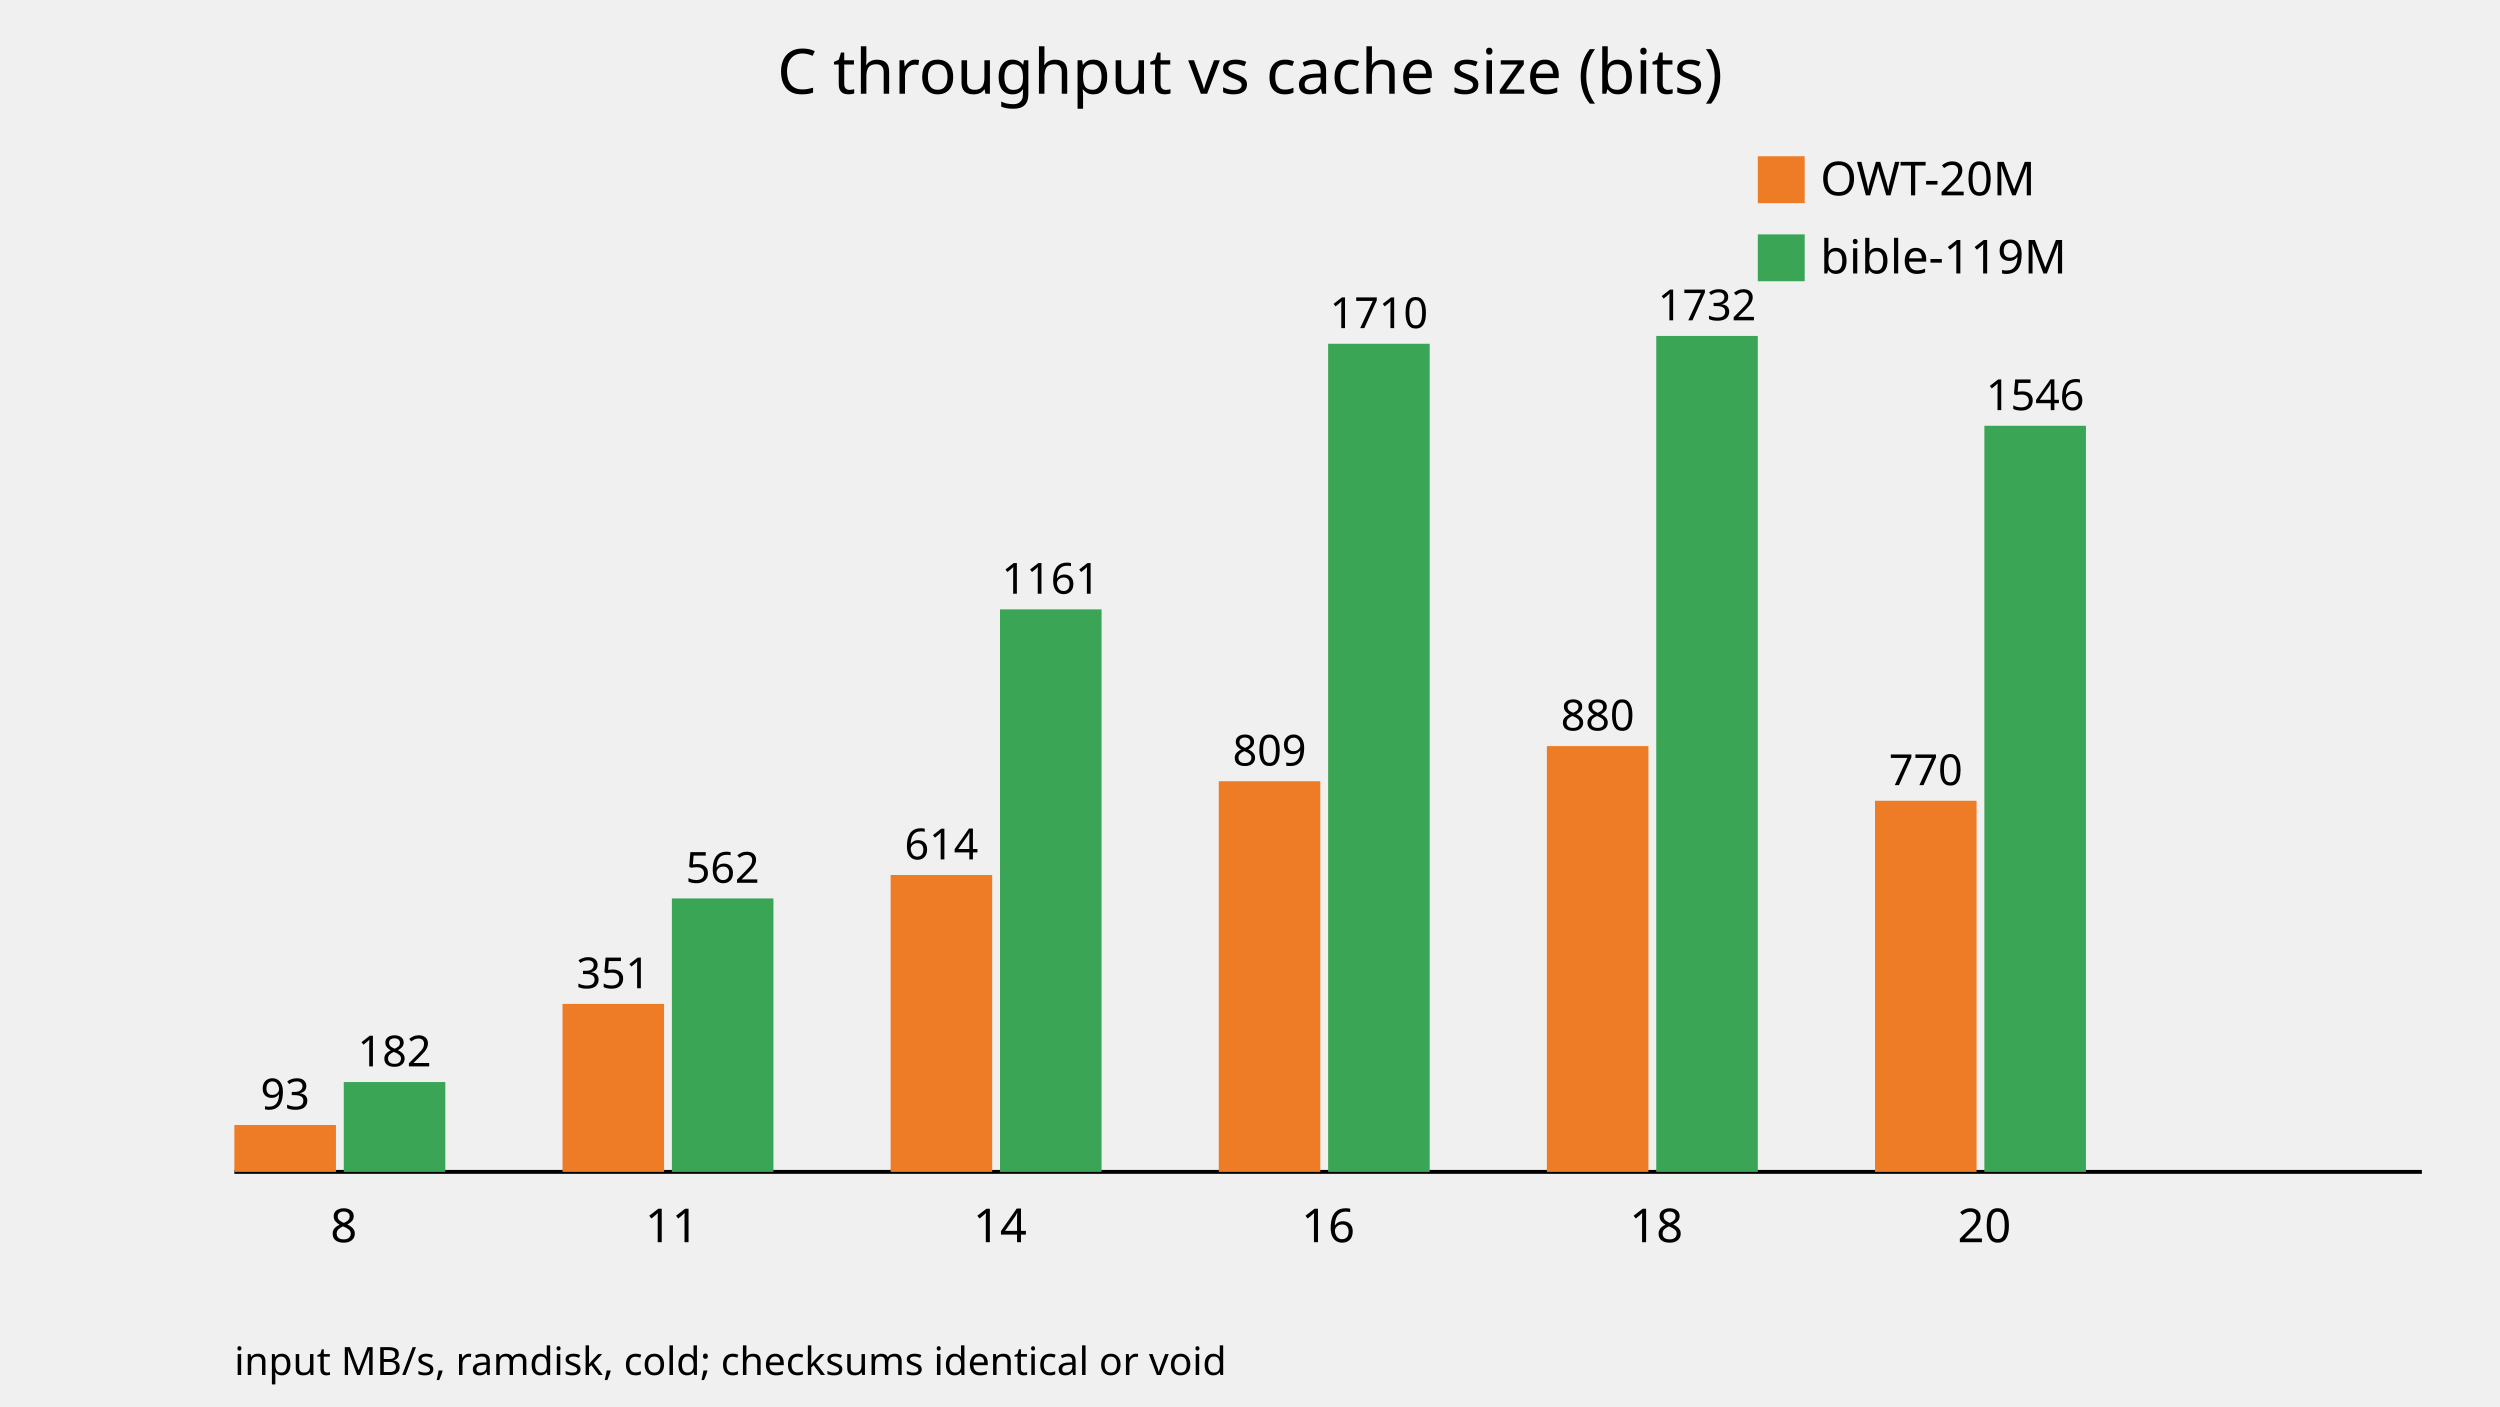
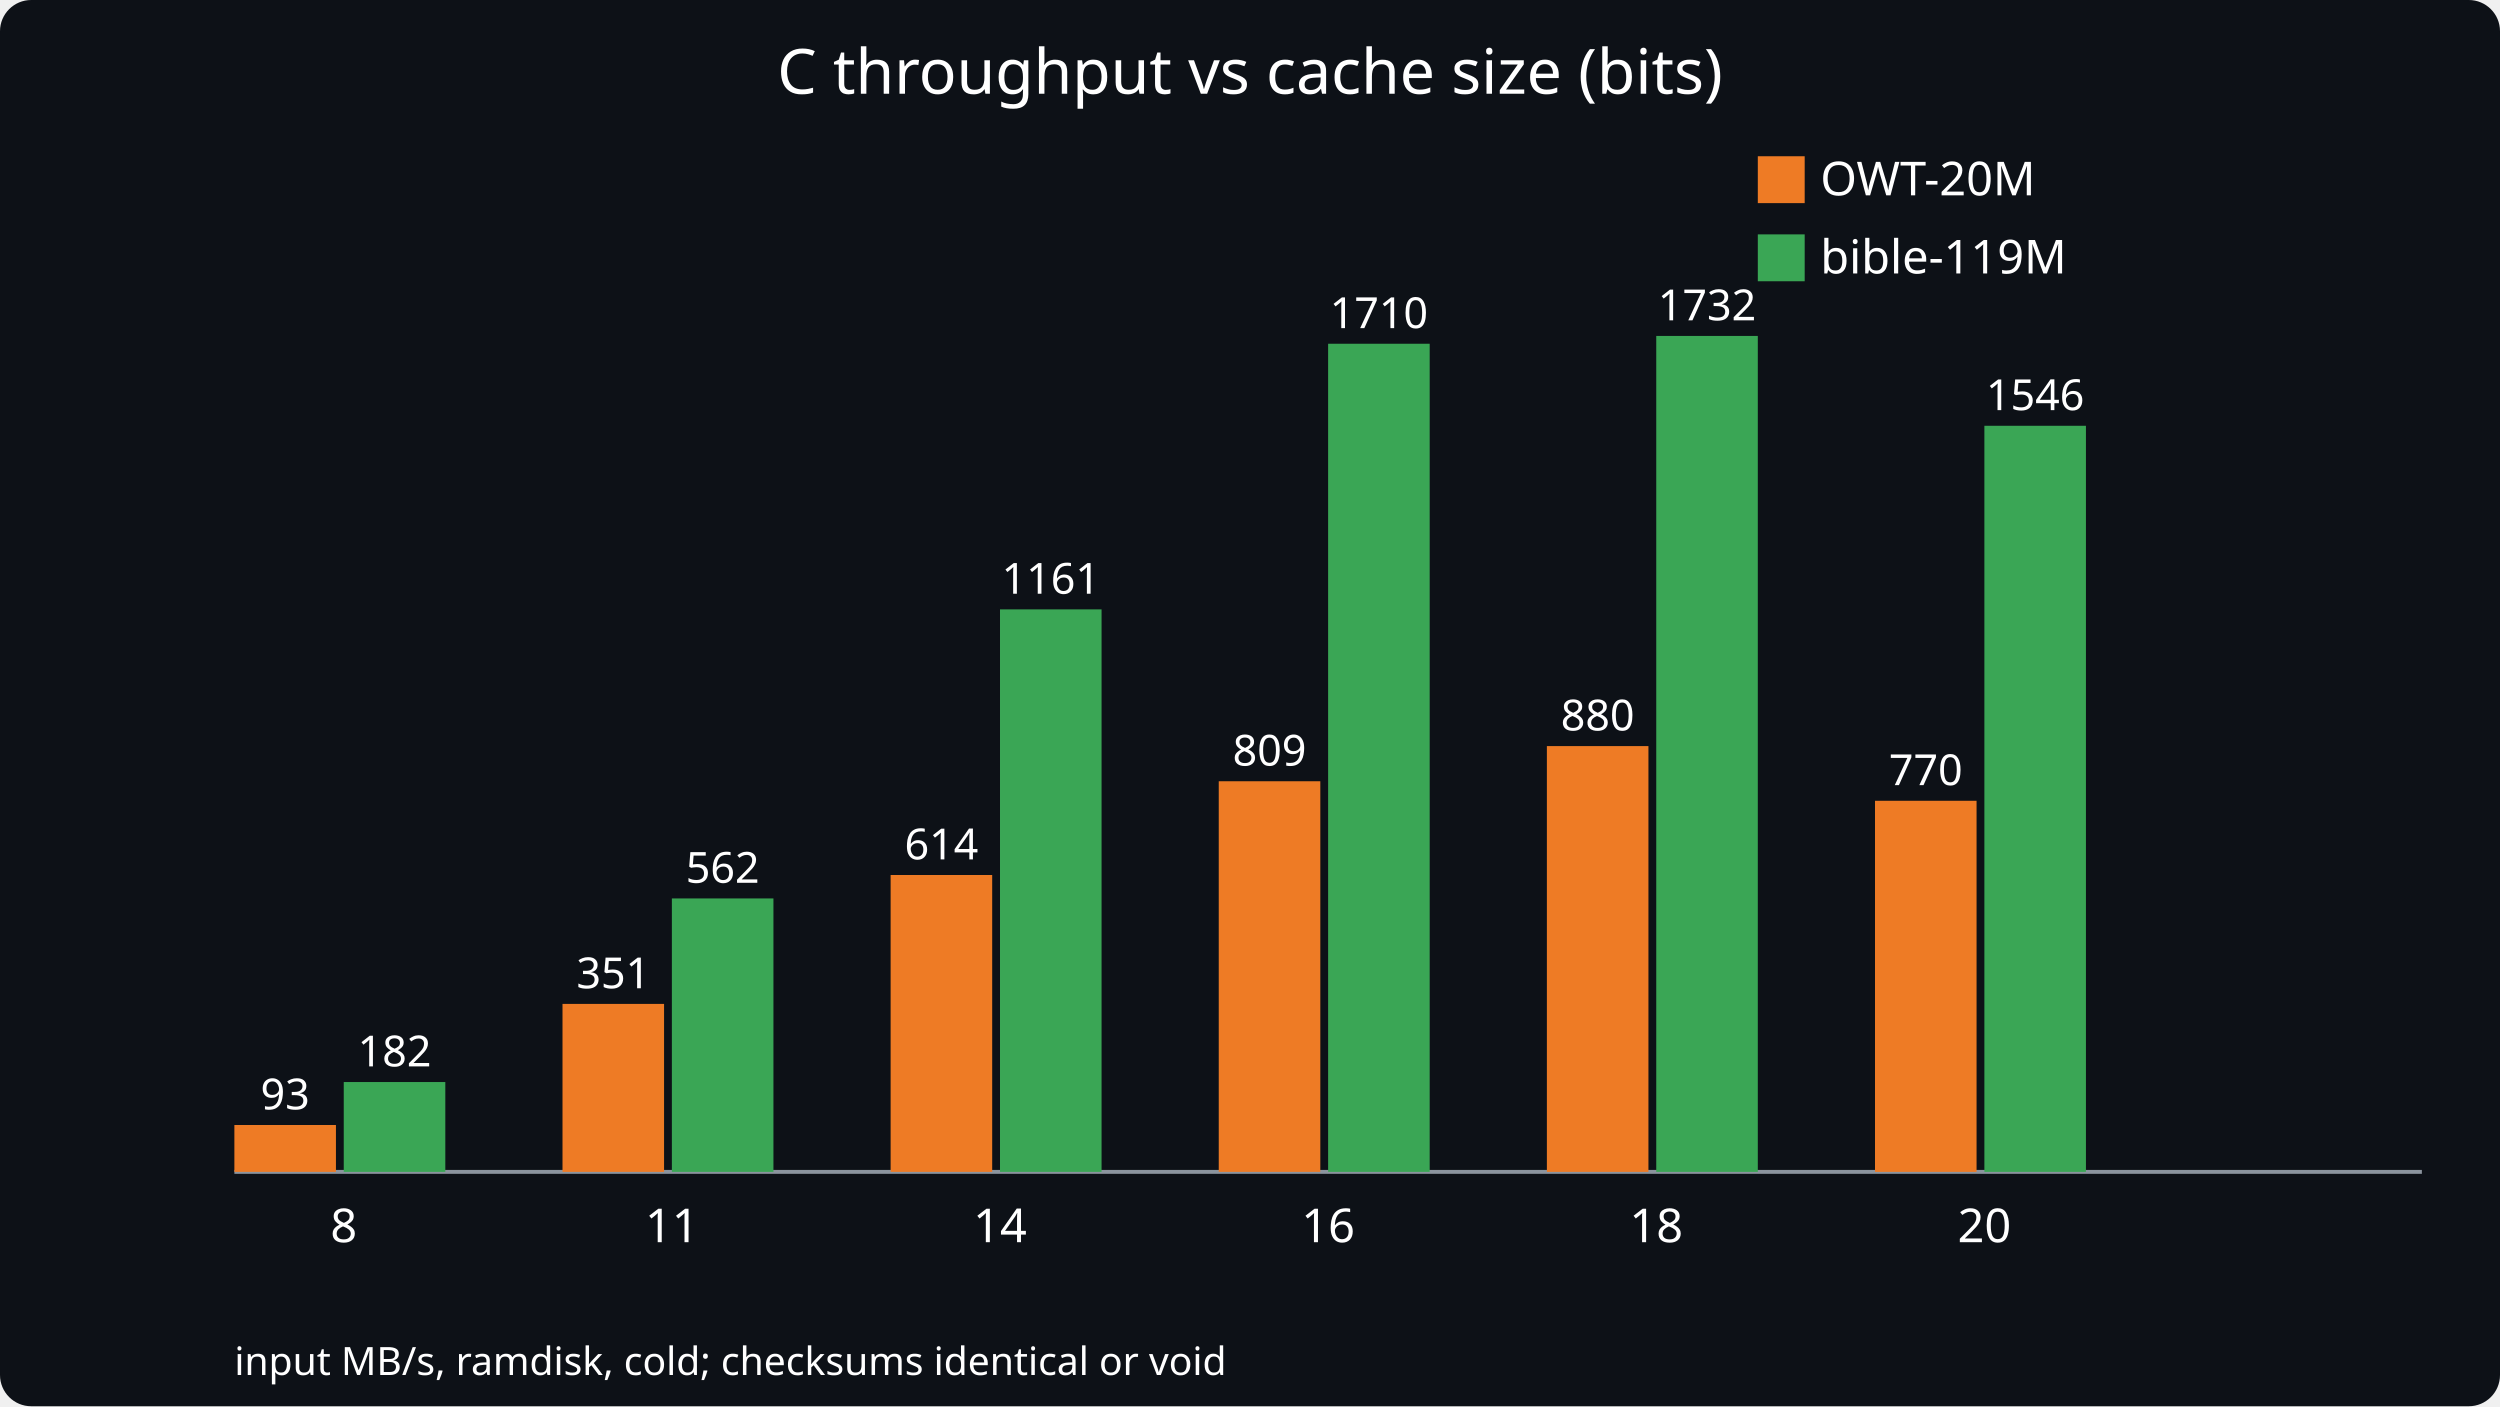
<svg xmlns="http://www.w3.org/2000/svg" width="640" height="360" font-family="sans-serif">
-   <text x="320" y="24" text-anchor="middle" font-size="16">C throughput vs cache size (bits)</text>
-   <line x1="60" y1="300" x2="620" y2="300" stroke="black" />
+   <rect x="0" y="0" width="640" height="360" fill="#0d1117" rx="8" />
+   <text fill="#ffffff" x="320" y="24" text-anchor="middle" font-size="16">C throughput vs cache size (bits)</text>
+   <line x1="60" y1="300" x2="620" y2="300" stroke="#8b949e" />
  <rect x="60" y="288" width="26" height="12" fill="#ee7b25" />
-   <text x="73" y="284" text-anchor="middle" font-size="11">93</text>
+   <text fill="#ffffff" x="73" y="284" text-anchor="middle" font-size="11">93</text>
  <rect x="88" y="277" width="26" height="23" fill="#3aa655" />
-   <text x="101" y="273" text-anchor="middle" font-size="11">182</text>
-   <text x="88" y="318" text-anchor="middle" font-size="12">8</text>
+   <text fill="#ffffff" x="101" y="273" text-anchor="middle" font-size="11">182</text>
+   <text fill="#ffffff" x="88" y="318" text-anchor="middle" font-size="12">8</text>
  <rect x="144" y="257" width="26" height="43" fill="#ee7b25" />
-   <text x="157" y="253" text-anchor="middle" font-size="11">351</text>
+   <text fill="#ffffff" x="157" y="253" text-anchor="middle" font-size="11">351</text>
  <rect x="172" y="230" width="26" height="70" fill="#3aa655" />
-   <text x="185" y="226" text-anchor="middle" font-size="11">562</text>
-   <text x="172" y="318" text-anchor="middle" font-size="12">11</text>
+   <text fill="#ffffff" x="185" y="226" text-anchor="middle" font-size="11">562</text>
+   <text fill="#ffffff" x="172" y="318" text-anchor="middle" font-size="12">11</text>
  <rect x="228" y="224" width="26" height="76" fill="#ee7b25" />
-   <text x="241" y="220" text-anchor="middle" font-size="11">614</text>
+   <text fill="#ffffff" x="241" y="220" text-anchor="middle" font-size="11">614</text>
  <rect x="256" y="156" width="26" height="144" fill="#3aa655" />
-   <text x="269" y="152" text-anchor="middle" font-size="11">1161</text>
-   <text x="256" y="318" text-anchor="middle" font-size="12">14</text>
+   <text fill="#ffffff" x="269" y="152" text-anchor="middle" font-size="11">1161</text>
+   <text fill="#ffffff" x="256" y="318" text-anchor="middle" font-size="12">14</text>
  <rect x="312" y="200" width="26" height="100" fill="#ee7b25" />
-   <text x="325" y="196" text-anchor="middle" font-size="11">809</text>
+   <text fill="#ffffff" x="325" y="196" text-anchor="middle" font-size="11">809</text>
  <rect x="340" y="88" width="26" height="212" fill="#3aa655" />
-   <text x="353" y="84" text-anchor="middle" font-size="11">1710</text>
-   <text x="340" y="318" text-anchor="middle" font-size="12">16</text>
+   <text fill="#ffffff" x="353" y="84" text-anchor="middle" font-size="11">1710</text>
+   <text fill="#ffffff" x="340" y="318" text-anchor="middle" font-size="12">16</text>
  <rect x="396" y="191" width="26" height="109" fill="#ee7b25" />
-   <text x="409" y="187" text-anchor="middle" font-size="11">880</text>
+   <text fill="#ffffff" x="409" y="187" text-anchor="middle" font-size="11">880</text>
  <rect x="424" y="86" width="26" height="214" fill="#3aa655" />
-   <text x="437" y="82" text-anchor="middle" font-size="11">1732</text>
-   <text x="424" y="318" text-anchor="middle" font-size="12">18</text>
+   <text fill="#ffffff" x="437" y="82" text-anchor="middle" font-size="11">1732</text>
+   <text fill="#ffffff" x="424" y="318" text-anchor="middle" font-size="12">18</text>
  <rect x="480" y="205" width="26" height="95" fill="#ee7b25" />
-   <text x="493" y="201" text-anchor="middle" font-size="11">770</text>
+   <text fill="#ffffff" x="493" y="201" text-anchor="middle" font-size="11">770</text>
  <rect x="508" y="109" width="26" height="191" fill="#3aa655" />
-   <text x="521" y="105" text-anchor="middle" font-size="11">1546</text>
-   <text x="508" y="318" text-anchor="middle" font-size="12">20</text>
+   <text fill="#ffffff" x="521" y="105" text-anchor="middle" font-size="11">1546</text>
+   <text fill="#ffffff" x="508" y="318" text-anchor="middle" font-size="12">20</text>
  <rect x="450" y="40" width="12" height="12" fill="#ee7b25" />
-   <text x="466" y="50" font-size="12">OWT-20M</text>
+   <text fill="#ffffff" x="466" y="50" font-size="12">OWT-20M</text>
  <rect x="450" y="60" width="12" height="12" fill="#3aa655" />
-   <text x="466" y="70" font-size="12">bible-119M</text>
-   <text x="60" y="352" font-size="10">input MB/s, ramdisk, cold; checksums identical or void</text>
+   <text fill="#ffffff" x="466" y="70" font-size="12">bible-119M</text>
+   <text fill="#ffffff" x="60" y="352" font-size="10">input MB/s, ramdisk, cold; checksums identical or void</text>
</svg>
